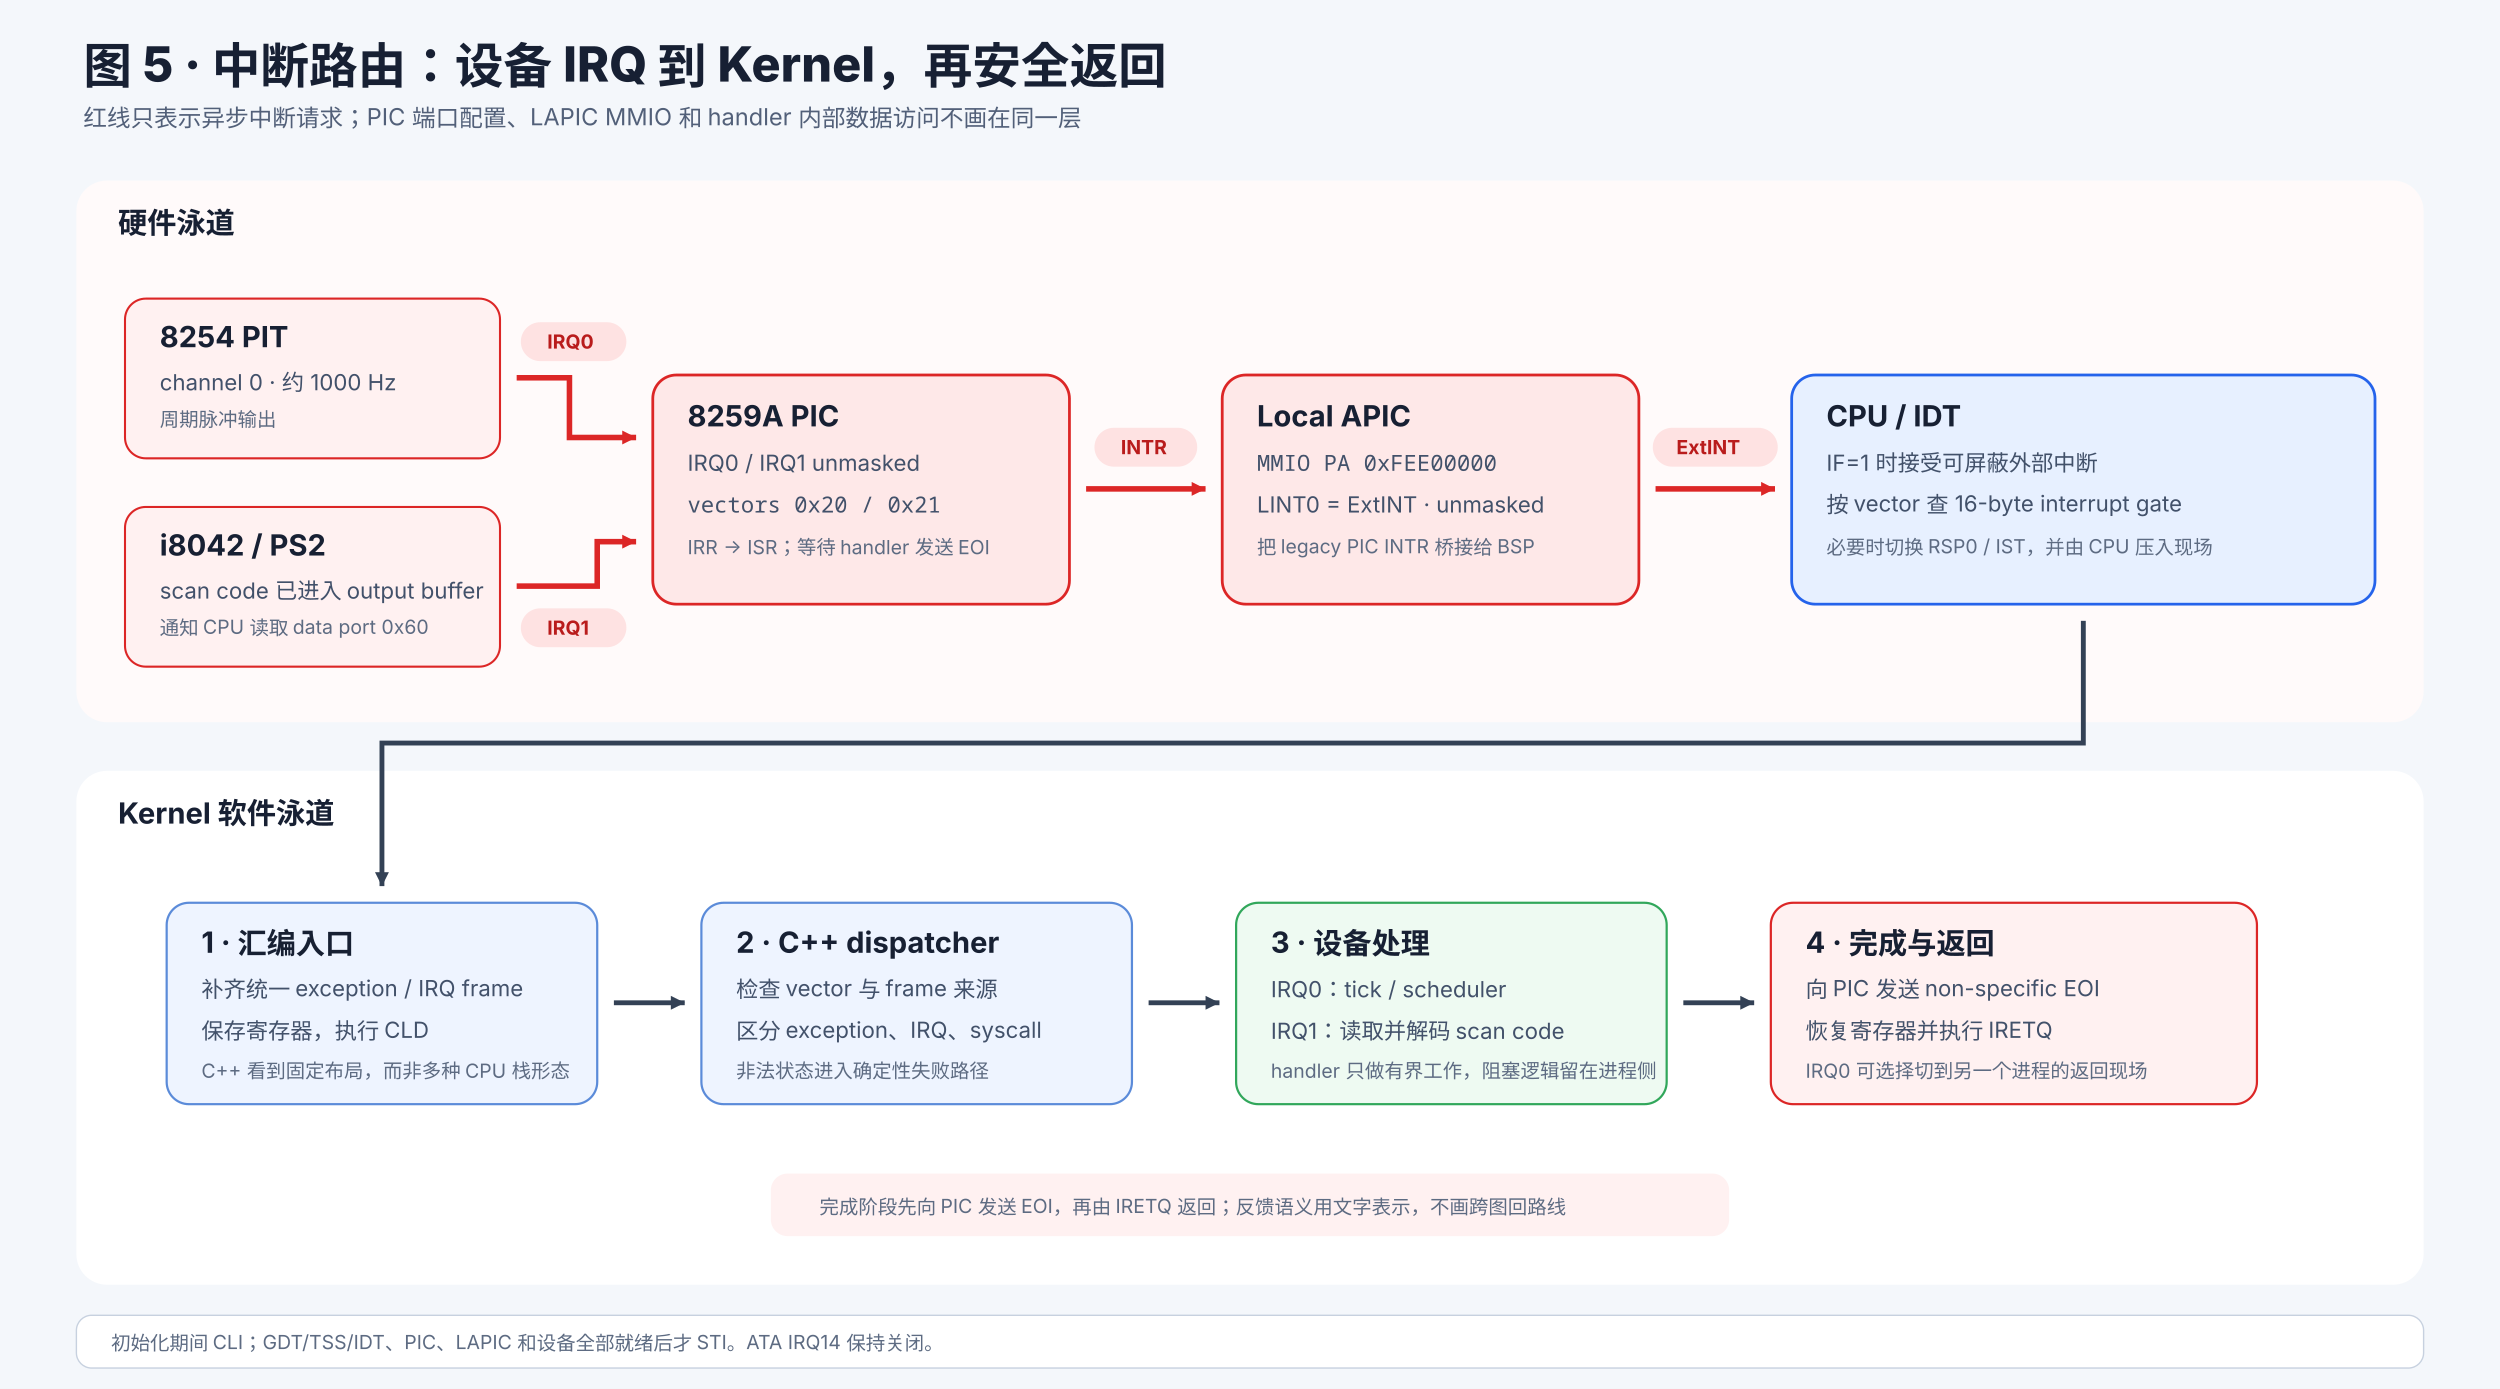
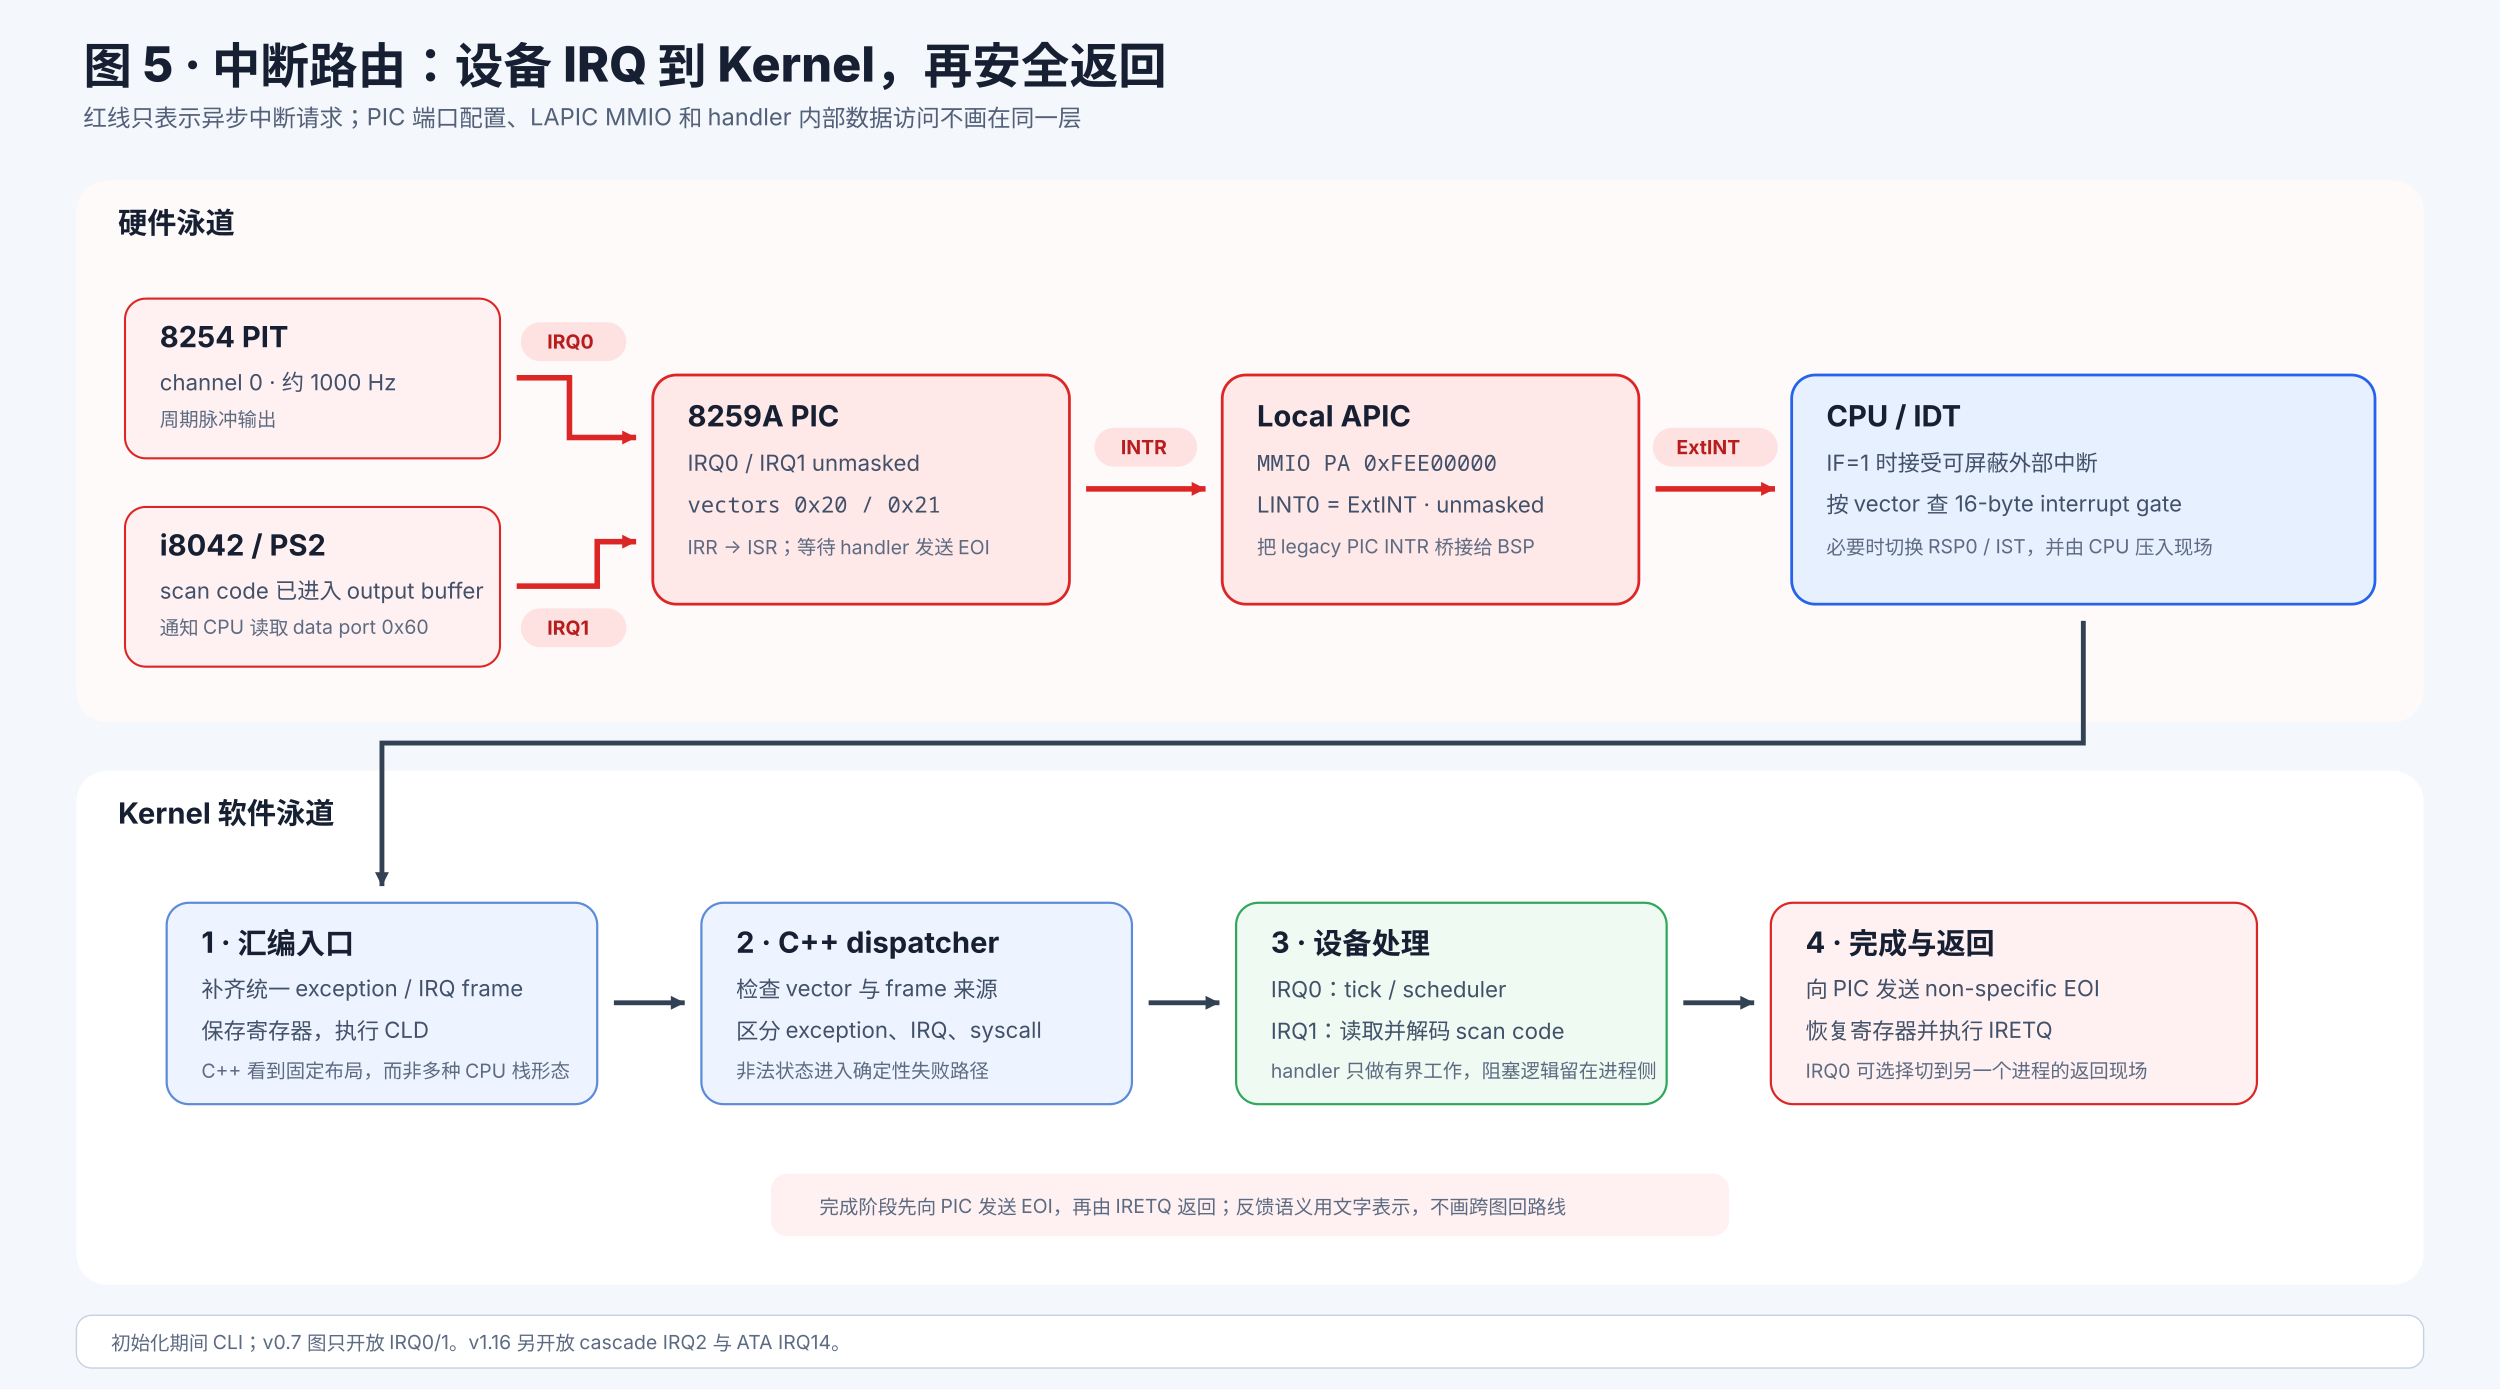
<svg xmlns="http://www.w3.org/2000/svg" width="1800" height="1000" viewBox="0 0 1800 1000" role="img" aria-labelledby="title description">
  <defs>
    <marker id="arrow-red" markerWidth="12" markerHeight="12" refX="10" refY="5" orient="auto" markerUnits="userSpaceOnUse">
      <path d="M0,0 L10,5 L0,10 z" fill="#dc2626" />
    </marker>
    <marker id="arrow-dark" markerWidth="12" markerHeight="12" refX="10" refY="5" orient="auto" markerUnits="userSpaceOnUse">
      <path d="M0,0 L10,5 L0,10 z" fill="#334155" />
    </marker>
    <style>
      text { font-family: Inter, "Noto Sans SC", "Microsoft YaHei", sans-serif;
             fill: #172033; }
      .title { font-size: 35px; font-weight: 760; }
      .subtitle { font-size: 17px; fill: #526079; }
      .lane-title { font-size: 21px; font-weight: 740; }
      .card-title { font-size: 21px; font-weight: 740; }
      .body { font-size: 16px; fill: #42516a; }
      .small { font-size: 14px; fill: #5d6b82; }
      .mono { font-family: "JetBrains Mono", "Noto Sans Mono", monospace; }
      .irq { fill: none; stroke: #dc2626; stroke-width: 4;
             marker-end: url(#arrow-red); }
      .flow { fill: none; stroke: #334155; stroke-width: 3.5;
              marker-end: url(#arrow-dark); }
      .pill { font-size: 14px; font-weight: 700; fill: #b91c1c; }
    </style>
  </defs>
  <rect width="1800" height="1000" fill="#f4f7fb" />
  <text x="60" y="60" class="title">图 5 · 中断路由：设备 IRQ 到 Kernel，再安全返回</text>
  <text x="60" y="91" class="subtitle">
    红线只表示异步中断请求；PIC 端口配置、LAPIC MMIO 和 handler 内部数据访问不画在同一层
  </text>
  <rect x="55" y="130" width="1690" height="390" rx="22" fill="#fffafa" stroke="none" />
  <text x="85" y="168" class="lane-title">硬件泳道</text>
  <rect x="90" y="215" width="270" height="115" rx="15" fill="#fff1f1" stroke="#dc2626" stroke-width="1.5" />
  <text x="115" y="250" class="card-title">8254 PIT</text>
  <text x="115" y="281" class="body">channel 0 · 约 1000 Hz</text>
  <text x="115" y="307" class="small">周期脉冲输出</text>
  <rect x="90" y="365" width="270" height="115" rx="15" fill="#fff1f1" stroke="#dc2626" stroke-width="1.5" />
  <text x="115" y="400" class="card-title">i8042 / PS2</text>
  <text x="115" y="431" class="body">scan code 已进入 output buffer</text>
  <text x="115" y="457" class="small">通知 CPU 读取 data port 0x60</text>
  <rect x="470" y="270" width="300" height="165" rx="17" fill="#fee8e8" stroke="#dc2626" stroke-width="2" />
  <text x="495" y="307" class="card-title">8259A PIC</text>
  <text x="495" y="339" class="body">IRQ0 / IRQ1 unmasked</text>
  <text x="495" y="369" class="body mono">vectors 0x20 / 0x21</text>
  <text x="495" y="399" class="small">IRR → ISR；等待 handler 发送 EOI</text>
  <rect x="880" y="270" width="300" height="165" rx="17" fill="#fee8e8" stroke="#dc2626" stroke-width="2" />
  <text x="905" y="307" class="card-title">Local APIC</text>
  <text x="905" y="339" class="body mono">MMIO PA 0xFEE00000</text>
  <text x="905" y="369" class="body">LINT0 = ExtINT · unmasked</text>
  <text x="905" y="399" class="small">把 legacy PIC INTR 桥接给 BSP</text>
  <rect x="1290" y="270" width="420" height="165" rx="17" fill="#e7f0ff" stroke="#2563eb" stroke-width="2" />
  <text x="1315" y="307" class="card-title">CPU / IDT</text>
  <text x="1315" y="339" class="body">IF=1 时接受可屏蔽外部中断</text>
  <text x="1315" y="369" class="body">按 vector 查 16-byte interrupt gate</text>
  <text x="1315" y="399" class="small">必要时切换 RSP0 / IST，并由 CPU 压入现场</text>
  <path d="M 372 272 H 410 V 315 H 458" class="irq" />
  <rect x="375" y="232" width="76" height="28" rx="14" fill="#fee2e2" />
  <text x="394" y="251" class="pill">IRQ0</text>
  <path d="M 372 422 H 430 V 390 H 458" class="irq" />
  <rect x="375" y="438" width="76" height="28" rx="14" fill="#fee2e2" />
  <text x="394" y="457" class="pill">IRQ1</text>
  <path d="M 782 352 H 868" class="irq" />
  <rect x="788" y="308" width="74" height="28" rx="14" fill="#fee2e2" />
  <text x="807" y="327" class="pill">INTR</text>
  <path d="M 1192 352 H 1278" class="irq" />
  <rect x="1190" y="308" width="90" height="28" rx="14" fill="#fee2e2" />
  <text x="1207" y="327" class="pill">ExtINT</text>
  <rect x="55" y="555" width="1690" height="370" rx="22" fill="#ffffff" stroke="none" />
  <text x="85" y="593" class="lane-title">Kernel 软件泳道</text>
  <rect x="120" y="650" width="310" height="145" rx="16" fill="#eef4ff" stroke="#5b8bd9" stroke-width="1.6" />
  <text x="145" y="686" class="card-title">1 · 汇编入口</text>
  <text x="145" y="718" class="body">补齐统一 exception / IRQ frame</text>
  <text x="145" y="748" class="body">保存寄存器，执行 CLD</text>
  <text x="145" y="776" class="small">C++ 看到固定布局，而非多种 CPU 栈形态</text>
  <rect x="505" y="650" width="310" height="145" rx="16" fill="#eef4ff" stroke="#5b8bd9" stroke-width="1.6" />
  <text x="530" y="686" class="card-title">2 · C++ dispatcher</text>
  <text x="530" y="718" class="body">检查 vector 与 frame 来源</text>
  <text x="530" y="748" class="body">区分 exception、IRQ、syscall</text>
  <text x="530" y="776" class="small">非法状态进入确定性失败路径</text>
  <rect x="890" y="650" width="310" height="145" rx="16" fill="#eefaf2" stroke="#31a75b" stroke-width="1.6" />
  <text x="915" y="686" class="card-title">3 · 设备处理</text>
  <text x="915" y="718" class="body">IRQ0：tick / scheduler</text>
  <text x="915" y="748" class="body">IRQ1：读取并解码 scan code</text>
  <text x="915" y="776" class="small">handler 只做有界工作，阻塞逻辑留在进程侧</text>
  <rect x="1275" y="650" width="350" height="145" rx="16" fill="#fff1f1" stroke="#dc2626" stroke-width="1.6" />
  <text x="1300" y="686" class="card-title">4 · 完成与返回</text>
  <text x="1300" y="718" class="body">向 PIC 发送 non-specific EOI</text>
  <text x="1300" y="748" class="body">恢复寄存器并执行 IRETQ</text>
  <text x="1300" y="776" class="small">IRQ0 可选择切到另一个进程的返回现场</text>
  <path d="M 1500 447 V 535 H 275 V 638" class="flow" />
  <path d="M 442 722 H 493" class="flow" />
  <path d="M 827 722 H 878" class="flow" />
  <path d="M 1212 722 H 1263" class="flow" />
  <rect x="555" y="845" width="690" height="45" rx="12" fill="#fff1f1" stroke="none" />
  <text x="590" y="874" class="small">
    完成阶段先向 PIC 发送 EOI，再由 IRETQ 返回；反馈语义用文字表示，不画跨图回路线
  </text>
  <rect x="55" y="947" width="1690" height="38" rx="11" fill="#ffffff" stroke="#c7d1df" />
  <text x="80" y="972" class="small">
-     初始化期间 CLI；GDT/TSS/IDT、PIC、LAPIC 和设备全部就绪后才 STI。ATA IRQ14 保持关闭。
+     初始化期间 CLI；v0.7 图只开放 IRQ0/1。v1.16 另开放 cascade IRQ2 与 ATA IRQ14。
  </text>
</svg>
